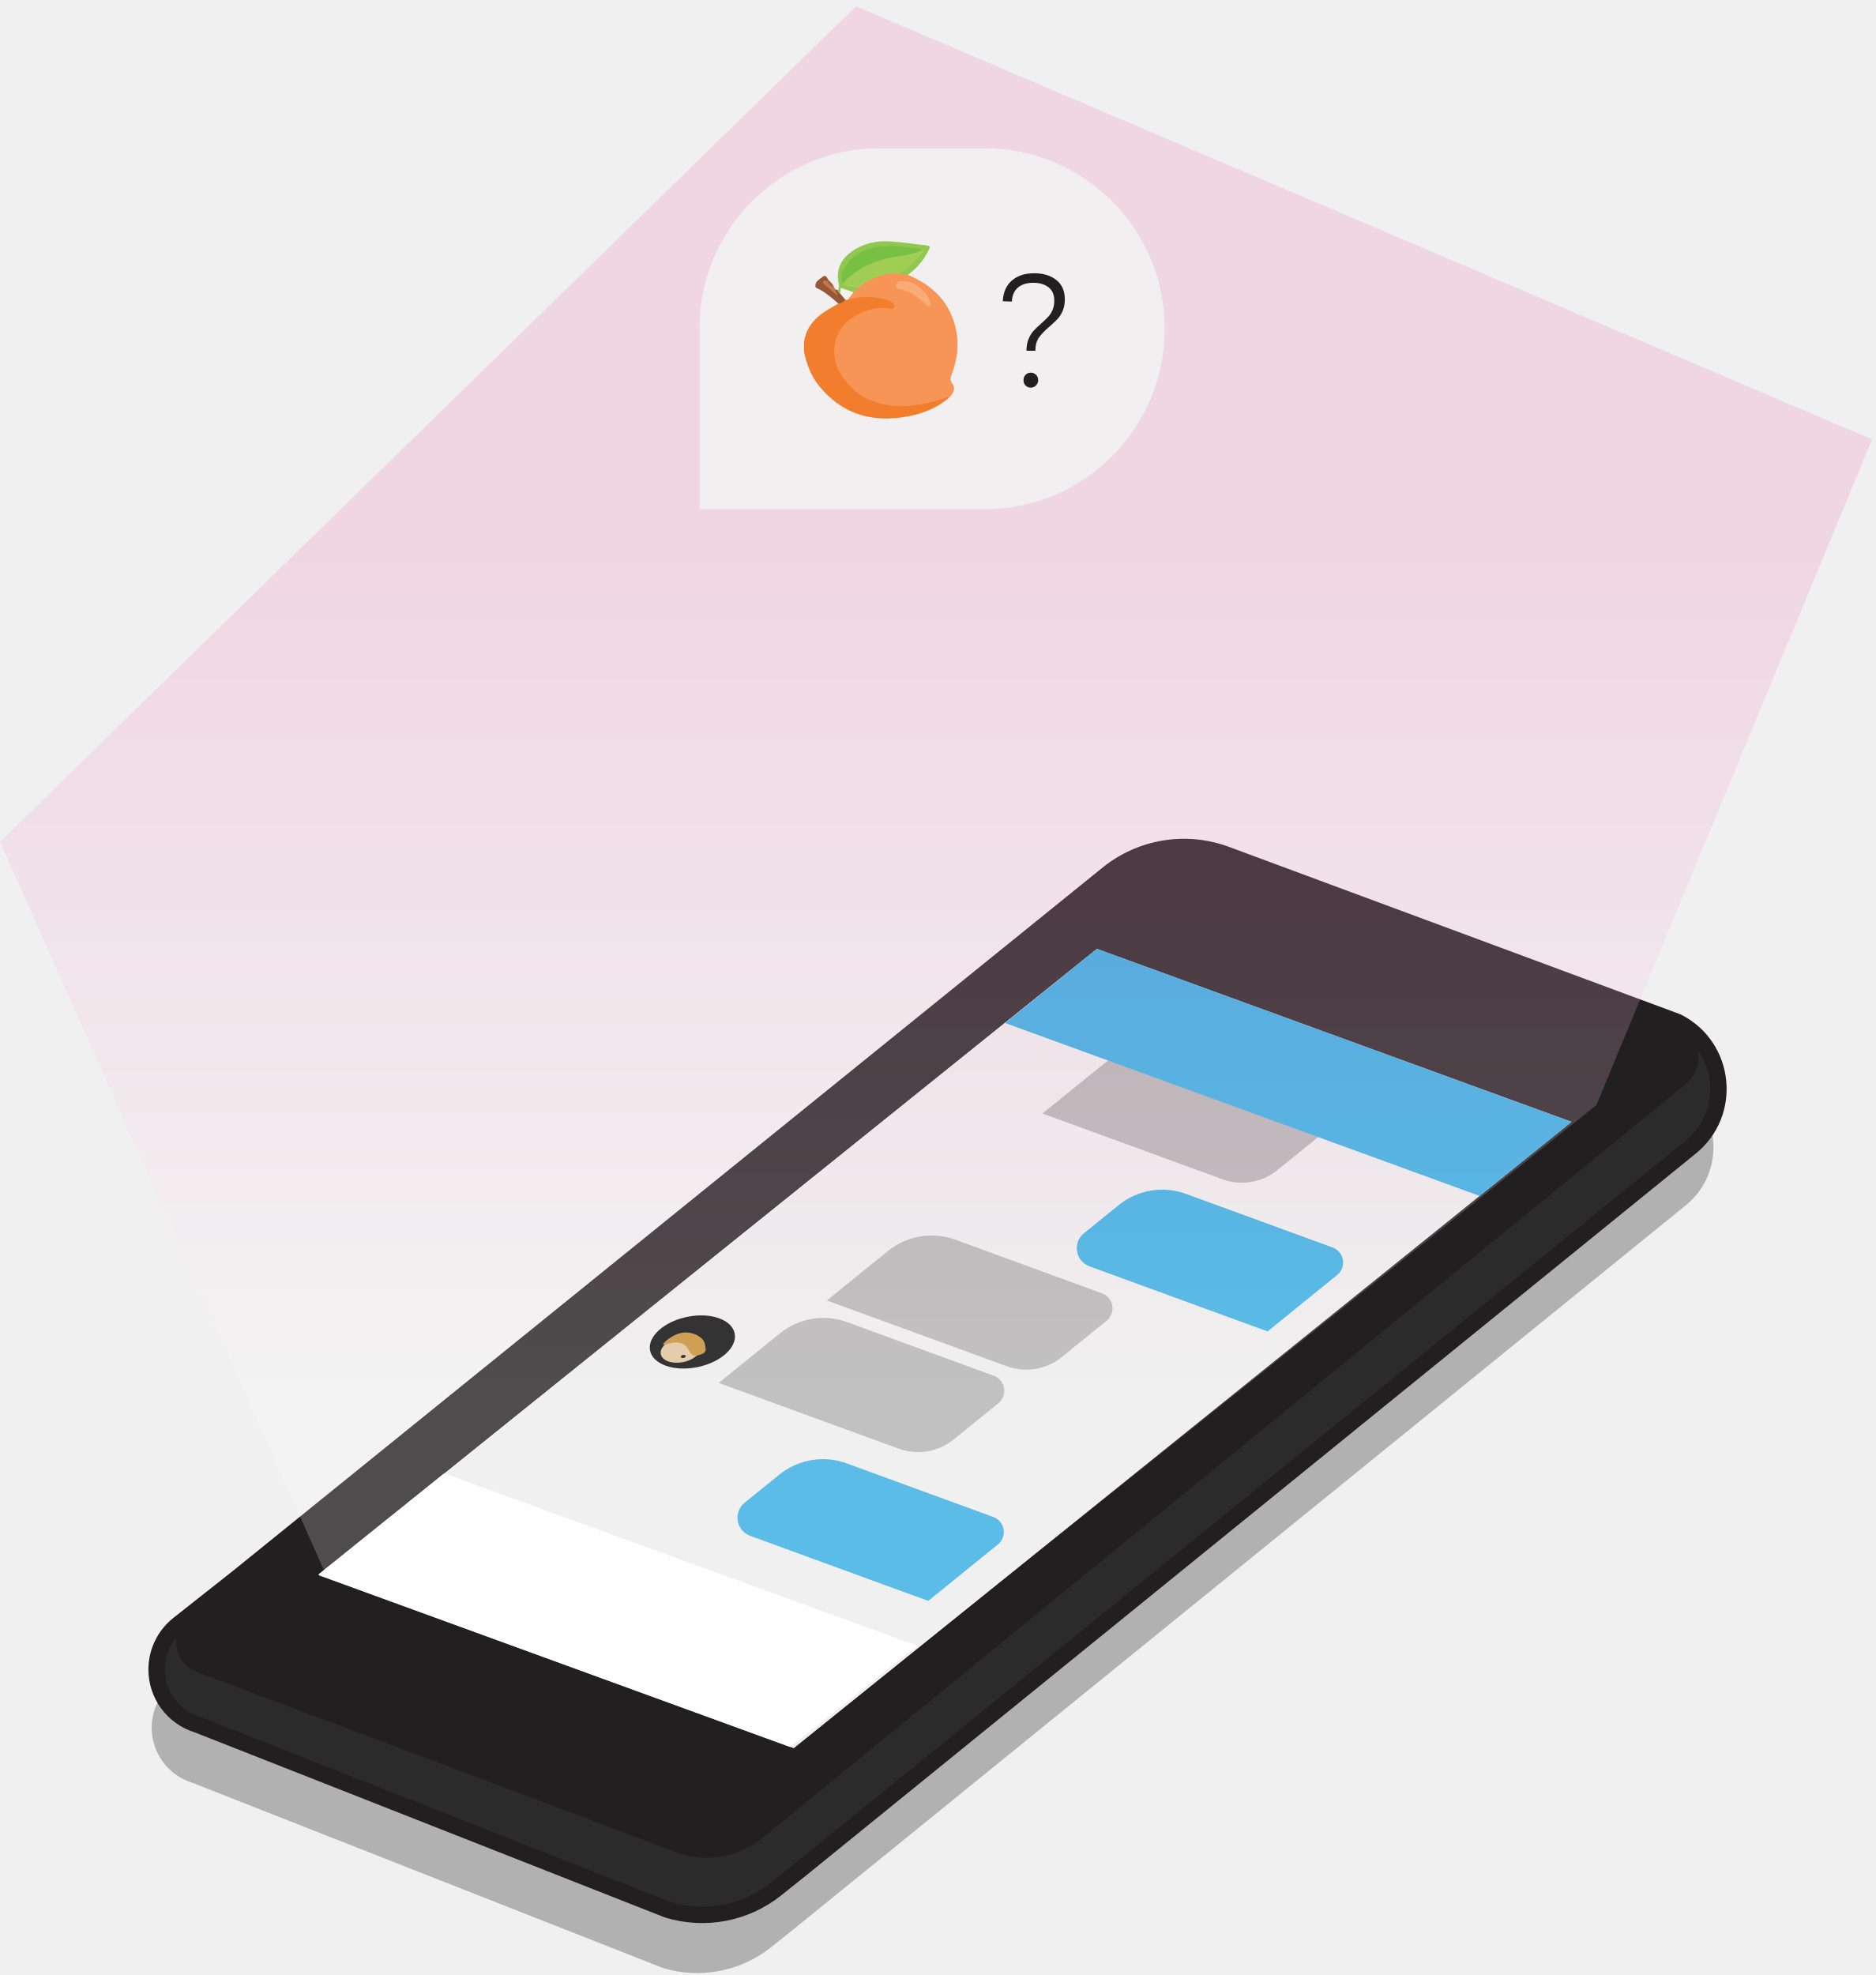
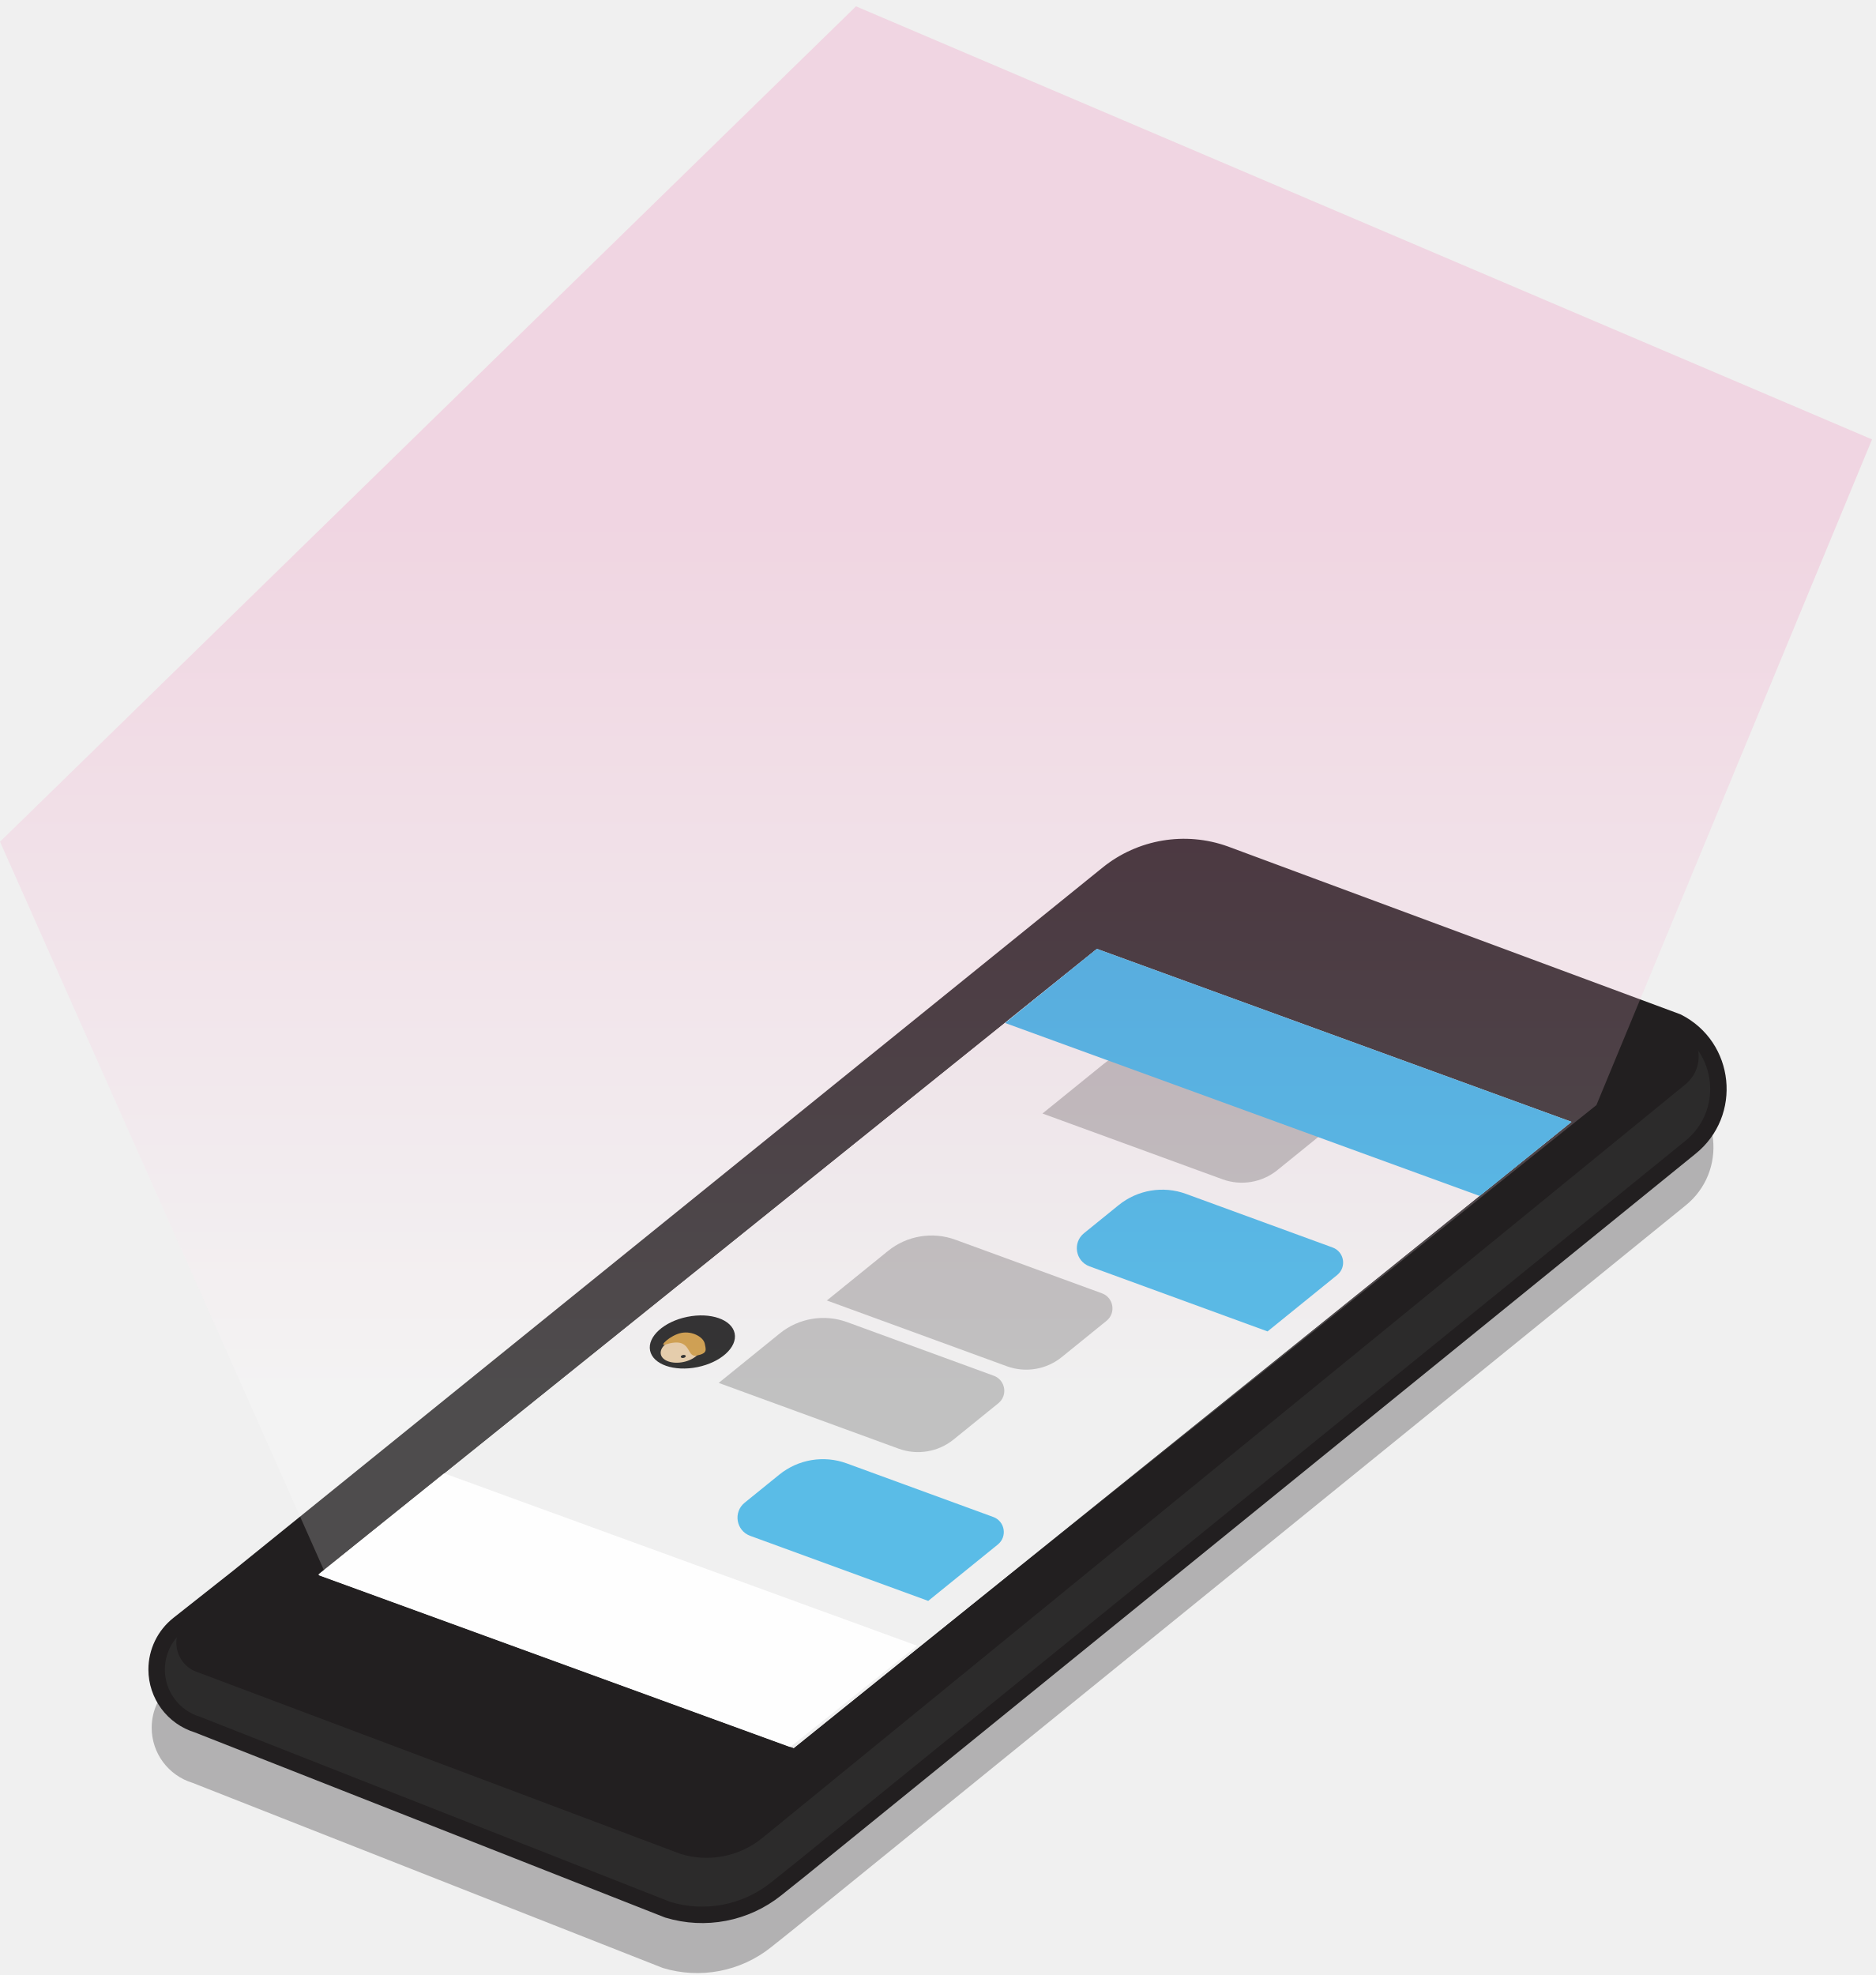
<svg xmlns="http://www.w3.org/2000/svg" xmlns:xlink="http://www.w3.org/1999/xlink" width="228px" height="240px" viewBox="0 0 228 240" version="1.1">
  <defs>
    <linearGradient id="lightgradient" x1="0" x2="0" y1="0" y2="1">
      <stop offset="30%" stop-color="#F06BA8" />
      <stop offset="80%" stop-color="#FFFFFF" />
    </linearGradient>
    <polygon id="path-1" points="0.742 76.499 0.742 76.52 95.286 0.525 153.019 0.526 153.019 21.566 58.475 97.69 0.742 76.652 0.742 76.564" />
    <polygon id="path-3" points="57.82 30.583 69.02 21.565 69.02 0.526 11.289 0.526 0.155 9.472 0.155 30.583 57.82 30.583" />
    <polygon id="path-5" points="73.468 21.618 58.475 33.69 0.742 12.652 0.742 12.477 0.742 12.52 16.09 0.183 73.468 0.183 73.468 21.618" />
    <polygon id="path-7" points="28.278 0.11 0 0.11 0 44 28.278 44 56.556 44 56.556 0.11" />
  </defs>
  <g id="Page-1" stroke="none" stroke-width="1" fill="none" fill-rule="evenodd">
    <g id="sendnudes" transform="translate(-88, -110)">
      <g transform="translate(88, 110)">
        <g id="phone">
          <path d="M203.242,131.258 L148.269,110.87 C143.436,109.137 138.048,110.043 134.049,113.264 L28.372,198.717 L21.097,204.46 C19.416,205.787 18.435,207.811 18.435,209.953 C18.435,213.032 20.448,215.749 23.393,216.647 L80.553,239.145 C85.089,240.524 90.014,239.58 93.719,236.621 L96.578,234.337 L204.816,146.522 C210.004,142.378 209.167,134.256 203.242,131.258" id="shadow" opacity="0.3" fill="#221F20" />
          <g id="Group-9" transform="translate(19, 102.768)">
            <path d="M184.843,21.414 L129.87,1.026 C125.037,-0.707 119.649,0.199 115.65,3.42 L9.973,88.873 L2.698,94.616 C1.017,95.943 0.036,97.967 0.036,100.109 C0.036,103.188 2.049,105.905 4.994,106.803 L62.154,129.301 C66.69,130.68 71.615,129.736 75.32,126.777 L78.179,124.493 L186.417,36.678 C191.605,32.534 190.768,24.412 184.843,21.414" id="Fill-3" fill="#2C2B2B" />
            <path d="M184.843,21.414 L129.87,1.026 C125.037,-0.707 119.649,0.199 115.65,3.42 L9.973,88.873 L2.698,94.616 C1.017,95.943 0.036,97.967 0.036,100.109 C0.036,103.188 2.049,105.905 4.994,106.803 L62.154,129.301 C66.69,130.68 71.615,129.736 75.32,126.777 L78.179,124.493 L186.417,36.678 C191.605,32.534 190.768,24.412 184.843,21.414 Z" id="Stroke-5" stroke="#221F20" stroke-width="2" stroke-linejoin="round" />
            <path d="M63.741,122.529 L5.117,100.472 C2.212,99.589 1.481,95.814 3.846,93.91 L115.752,3.42 C119.752,0.199 125.139,-0.707 129.973,1.027 L184.519,21.434 C187.775,22.602 188.487,26.888 185.785,29.046 L73.573,120.644 C70.807,122.854 67.129,123.559 63.741,122.529" id="Fill-7" fill="#221F20" />
          </g>
          <g id="Group-37" transform="translate(38, 114.768)">
            <g id="Group-12">
              <mask id="mask-2" fill="white">
                <use xlink:href="#path-1" />
              </mask>
              <g id="Clip-11" />
              <polygon id="Fill-10" fill="#ECECEC" mask="url(#mask-2)" points="0.742 76.652 58.475 97.691 153.019 21.565 95.287 0.526 0.742 76.52 0.742 76.477" />
            </g>
            <path d="M49.347,53.282 L71.216,61.273 C73.484,62.102 76.022,61.679 77.898,60.158 L83.337,55.752 C84.512,54.8 84.2,52.931 82.78,52.412 L64.958,45.896 C62.179,44.883 59.073,45.403 56.775,47.264 L49.347,53.282 Z" id="Fill-13" fill="#B2B2B2" />
            <path d="M53.174,71.865 L74.812,79.771 L83.276,72.915 C84.451,71.963 84.139,70.093 82.719,69.574 L64.897,63.058 C62.118,62.045 59.012,62.565 56.714,64.426 L52.502,67.839 C51.086,68.986 51.462,71.239 53.174,71.865" id="Fill-15" fill="#31ABE1" />
            <path d="M94.414,39.118 L116.052,47.024 L124.516,40.168 C125.691,39.216 125.379,37.346 123.959,36.827 L106.137,30.311 C103.358,29.298 100.252,29.818 97.954,31.679 L93.742,35.092 C92.326,36.239 92.702,38.492 94.414,39.118" id="Fill-17" fill="#31ABE1" />
            <path d="M62.494,43.265 L84.363,51.256 C86.631,52.085 89.169,51.662 91.045,50.141 L96.484,45.735 C97.659,44.783 97.347,42.914 95.927,42.395 L78.105,35.879 C75.326,34.866 72.22,35.386 69.922,37.247 L62.494,43.265 Z" id="Fill-19" fill="#B2B2B2" />
            <path d="M88.699,20.544 L110.568,28.535 C112.836,29.364 115.374,28.941 117.25,27.42 L122.689,23.014 C123.864,22.062 123.552,20.193 122.132,19.674 L104.31,13.158 C101.531,12.145 98.425,12.665 96.127,14.526 L88.699,20.544 Z" id="Fill-21" fill="#B2B2B2" />
            <path d="M46.768,51.361 C43.93,51.938 41.351,51.039 41.008,49.353 C40.665,47.666 42.688,45.831 45.526,45.254 C48.364,44.677 50.943,45.576 51.286,47.262 C51.629,48.949 49.606,50.784 46.768,51.361" id="Fill-23" fill="#010202" />
            <path d="M45.038,50.746 C43.695,51.019 42.474,50.594 42.312,49.796 C42.15,48.998 43.107,48.129 44.45,47.856 C45.793,47.583 47.014,48.008 47.176,48.806 C47.338,49.604 46.381,50.473 45.038,50.746" id="Fill-25" fill="#DFC298" />
            <path d="M46.652,49.963 C45.309,50.236 46.202,47.549 42.823,48.631 C42.048,48.879 43.448,47.483 44.791,47.21 C46.135,46.937 47.491,47.714 47.653,48.512 C47.815,49.31 47.995,49.69 46.652,49.963" id="Fill-27" fill="#C38B2B" />
            <path d="M45.078,50.244 C44.913,50.278 44.762,50.225 44.742,50.127 C44.722,50.029 44.84,49.922 45.006,49.888 C45.171,49.855 45.321,49.907 45.341,50.005 C45.361,50.103 45.243,50.21 45.078,50.244" id="Fill-29" fill="#010202" />
            <g id="Group-33" transform="translate(84, 0)">
              <mask id="mask-4" fill="white">
                <use xlink:href="#path-3" />
              </mask>
              <g id="Clip-32" />
              <polygon id="Fill-31" fill="#31ABE1" mask="url(#mask-4)" points="0.155 9.544 57.888 30.583 69.02 21.564 11.287 0.526" />
            </g>
            <g id="Group-36" transform="translate(0, 64)">
              <mask id="mask-6" fill="white">
                <use xlink:href="#path-5" />
              </mask>
              <g id="Clip-35" />
              <polygon id="Fill-34" fill="#FEFEFE" mask="url(#mask-6)" points="-1.643 14.049 56.09 35.088 73.468 21.221 15.736 0.183" />
            </g>
          </g>
          <polygon id="light" fill="#FFFFFF" opacity="0.2" points="39.356 190.778 0 102.288 104.033 0.768 227.519 53.395 194.019 134.294 97.089 211.817" />
        </g>
        <g id="heart" transform="translate(85, 17)">
          <g id="Group-3" transform="translate(0, 0.8904)">
            <mask id="mask-8" fill="white">
              <use xlink:href="#path-7" />
            </mask>
            <g id="Clip-2" />
            <path d="M34.611,44 L-0,44 L-0,22.055 C-0,9.935 9.826,0.11 21.946,0.11 L34.611,0.11 C46.731,0.11 56.556,9.935 56.556,22.055 L56.556,22.055 C56.556,34.175 46.731,44 34.611,44" id="Fill-1" fill="#F1EFEF" mask="url(#mask-8)" />
          </g>
          <path d="M12.545,24.626 C12.599,24.626 12.653,24.627 12.707,24.627 C12.969,24.983 12.969,25.339 12.706,25.695 L12.545,25.695 L12.545,24.626 Z" id="Fill-4" fill="#FEF3EB" />
          <path d="M25.349,16.406 C28.163,17.585 30.232,19.461 31.057,22.504 C31.61,24.545 31.416,26.538 30.665,28.488 C30.511,28.889 30.433,29.181 30.731,29.586 C31.147,30.151 30.956,30.731 30.291,31.379 C28.547,32.149 26.691,32.538 24.814,32.562 C21.517,32.604 18.453,31.483 16.729,27.923 C15.576,25.54 16.431,22.946 18.221,21.639 C19.615,20.621 21.123,20.104 22.847,20.251 C22.949,20.26 23.049,20.272 23.151,20.263 C23.205,20.258 23.25,20.237 23.326,20.145 C23.149,19.792 22.791,19.679 22.442,19.57 C21.299,19.215 20.134,19.285 18.969,19.419 C18.694,19.45 18.43,19.577 18.144,19.517 C17.835,18.995 18.406,18.808 18.547,18.457 C18.751,18.223 19.023,18.069 19.249,17.86 C20.692,16.554 22.364,15.897 24.328,16.061 C24.662,16.195 25.08,16.082 25.349,16.406" id="Fill-6" fill="#F79556" />
          <path d="M18.031,19.422 C19.425,19.035 20.83,18.995 22.244,19.288 C22.442,19.329 22.638,19.393 22.825,19.469 C23.233,19.636 23.793,19.932 23.7,20.291 C23.593,20.709 23.01,20.445 22.619,20.428 C21.073,20.358 19.69,20.812 18.429,21.719 C17.188,22.612 16.539,23.846 16.404,25.309 C16.279,26.667 16.733,27.969 17.552,29.014 C18.273,29.935 19.093,30.826 20.207,31.369 C22.499,32.485 24.875,32.555 27.315,32.054 C28.135,31.886 28.947,31.694 29.734,31.401 C29.898,31.34 30.1,31.171 30.291,31.379 C28.619,32.774 26.63,33.45 24.526,33.731 C20.579,34.259 17.235,33.15 14.623,29.994 C13.56,28.71 13.031,27.267 12.707,25.694 L12.707,24.627 C12.99,22.486 14.418,21.265 16.175,20.307 C16.418,20.175 16.657,20.032 16.897,19.894 C17.122,19.623 17.431,19.481 17.745,19.346 C17.852,19.327 17.951,19.339 18.031,19.422" id="Fill-8" fill="#F17D2D" />
          <path d="M19.255,18.037 C19.083,18.195 18.911,18.355 18.738,18.514 C18.404,18.556 18.069,18.502 17.784,18.357 C17.368,18.145 17.274,18.427 17.136,18.689 C16.826,18.692 16.697,18.561 16.814,18.25 C17.006,18.04 17.001,17.785 16.944,17.535 C16.523,15.674 17.278,14.341 18.815,13.364 C20.152,12.515 21.649,12.245 23.188,12.336 C24.679,12.425 26.16,12.675 27.648,12.826 C28.184,12.88 27.966,13.159 27.856,13.395 C27.282,14.614 26.411,15.591 25.349,16.405 C24.998,16.366 24.633,16.41 24.307,16.224 C24.267,15.857 24.589,15.774 24.805,15.649 C25.63,15.172 26.201,14.425 26.861,13.774 C26.964,13.674 27.078,13.543 26.902,13.399 C25.764,13.293 24.628,13.152 23.494,13.111 C21.395,13.034 19.453,13.48 18.079,15.281 C17.612,15.893 17.345,16.547 17.599,17.325 C17.874,17.628 18.265,17.608 18.619,17.697 C18.855,17.756 19.195,17.642 19.255,18.037" id="Fill-10" fill="#8FC74F" />
          <path d="M16.814,18.251 C16.807,18.467 16.944,18.581 17.111,18.675 C17.475,18.802 17.769,18.987 17.745,19.437 C17.495,19.649 17.254,19.879 16.897,19.894 C16.121,19.204 15.335,18.526 14.396,18.061 C14.281,18.003 14.132,17.973 14.112,17.845 C14.01,17.178 14.61,16.965 14.975,16.641 C15.307,16.346 15.502,16.685 15.638,16.975 C15.61,17.077 15.546,17.152 15.466,17.216 C15.26,17.399 15.419,17.519 15.547,17.628 C15.79,17.836 16.095,17.99 16.261,18.264 C16.562,18.759 16.394,18.069 16.525,18.17 C16.621,18.197 16.718,18.224 16.814,18.251" id="Fill-12" fill="#945633" />
          <path d="M16.525,18.17 C16.463,18.444 16.777,18.584 16.776,18.924 C16.213,18.444 15.695,18.006 15.181,17.564 C15.064,17.464 14.961,17.345 15.057,17.178 C15.163,16.995 15.311,17.081 15.45,17.132 C15.879,17.248 16.013,17.714 16.373,17.912 L16.525,18.17 Z" id="Fill-14" fill="#C27851" />
          <path d="M16.373,17.912 C15.901,17.846 15.692,17.47 15.45,17.131 C15.512,17.079 15.575,17.027 15.638,16.976 C15.933,17.247 16.231,17.518 16.373,17.912" id="Fill-16" fill="#9F6444" />
          <path d="M19.255,18.037 C18.794,17.805 18.27,17.901 17.788,17.759 C17.597,17.703 17.452,17.665 17.433,17.445 C17.37,17.174 17.555,17.029 17.721,16.872 C18.939,15.729 20.299,14.844 21.947,14.431 C23.689,13.992 25.455,13.681 27.211,13.319 C27.353,13.688 27.043,13.845 26.859,14.05 C26.107,14.89 25.26,15.62 24.307,16.224 C22.369,16.122 20.713,16.802 19.255,18.037" id="Fill-18" fill="#A0CD53" />
          <path d="M24.856,17.141 C26.141,17.146 27.815,18.52 28.072,19.772 C28.104,19.928 28.147,20.087 28.016,20.195 C27.802,20.371 27.699,20.14 27.589,20.031 C26.654,19.111 25.631,18.354 24.297,18.119 C24.093,18.083 23.79,18.044 23.893,17.703 C24.036,17.232 24.413,17.12 24.856,17.141" id="Fill-20" fill="#F9AC77" />
          <path d="M17.746,19.437 C17.535,19.183 17.323,18.929 17.112,18.675 C17.131,18.456 17.151,18.237 17.175,17.972 C17.718,18.16 18.229,18.337 18.739,18.514 C18.503,18.816 18.267,19.119 18.031,19.422 C17.936,19.427 17.841,19.432 17.746,19.437" id="Fill-22" fill="#F4F4EB" />
          <path d="M27.212,13.32 C26.098,13.938 24.838,14 23.628,14.223 C21.223,14.666 19.091,15.586 17.434,17.445 C17.046,16.66 17.332,15.934 17.765,15.32 C18.627,14.099 19.838,13.359 21.316,13.067 C23.304,12.674 25.256,13.031 27.212,13.32" id="Fill-24" fill="#77C043" />
          <path d="M40.913,28.545 C41.086,28.719 41.172,28.933 41.172,29.186 C41.172,29.439 41.086,29.655 40.913,29.835 C40.739,30.016 40.526,30.106 40.272,30.106 C40.019,30.106 39.809,30.019 39.642,29.846 C39.475,29.672 39.392,29.452 39.392,29.186 C39.392,28.933 39.475,28.719 39.642,28.545 C39.809,28.372 40.019,28.285 40.272,28.285 C40.526,28.285 40.739,28.372 40.913,28.545 M37.972,17.096 C38.651,16.502 39.553,16.205 40.672,16.205 C41.792,16.205 42.696,16.479 43.383,17.025 C44.069,17.572 44.413,18.358 44.413,19.386 C44.413,19.905 44.328,20.362 44.163,20.755 C43.995,21.149 43.788,21.479 43.542,21.745 C43.295,22.012 42.972,22.318 42.572,22.665 C41.998,23.146 41.566,23.596 41.272,24.016 C40.978,24.436 40.833,24.973 40.833,25.625 L39.752,25.625 C39.752,25.079 39.836,24.606 40.002,24.205 C40.169,23.806 40.373,23.473 40.612,23.205 C40.852,22.939 41.166,22.639 41.553,22.306 C41.925,21.973 42.212,21.695 42.413,21.476 C42.612,21.255 42.782,20.985 42.922,20.665 C43.062,20.346 43.133,19.973 43.133,19.545 C43.133,18.825 42.901,18.282 42.441,17.915 C41.981,17.549 41.358,17.365 40.572,17.365 C39.785,17.365 39.166,17.559 38.712,17.945 C38.26,18.332 38.013,18.899 37.972,19.646 L36.873,19.606 C36.925,18.525 37.292,17.689 37.972,17.096" id="Fill-26" fill="#221F20" />
        </g>
      </g>
    </g>
  </g>
  <style>

      @keyframes heart {
        0%, 40% { opacity: 0; }
-         40%, 100% { opacity: 1; }
+         40%, 80% { opacity: 1; }
+         90%, 100% {opacity: 0;}

-         0% { transform: scale(0); }
-         20% { transform: scale(1); }
+         0% { transform: scale(0.5) translate(90px,0); }
+         20% { transform: scale(1) translate(90px,0); }
      }

      #heart {
+         opacity: 0;
+         transform: translate(90px,0);
        transform-origin: 0% 100%;
-       	animation: heart 4s cubic-bezier(0.23, 1, 0.32, 1) 3s infinite;
+       	animation: heart 5s cubic-bezier(0.23, 1, 0.32, 1) infinite;
      }

      #light {
        fill: url(#lightgradient);
      }
    </style>
</svg>
